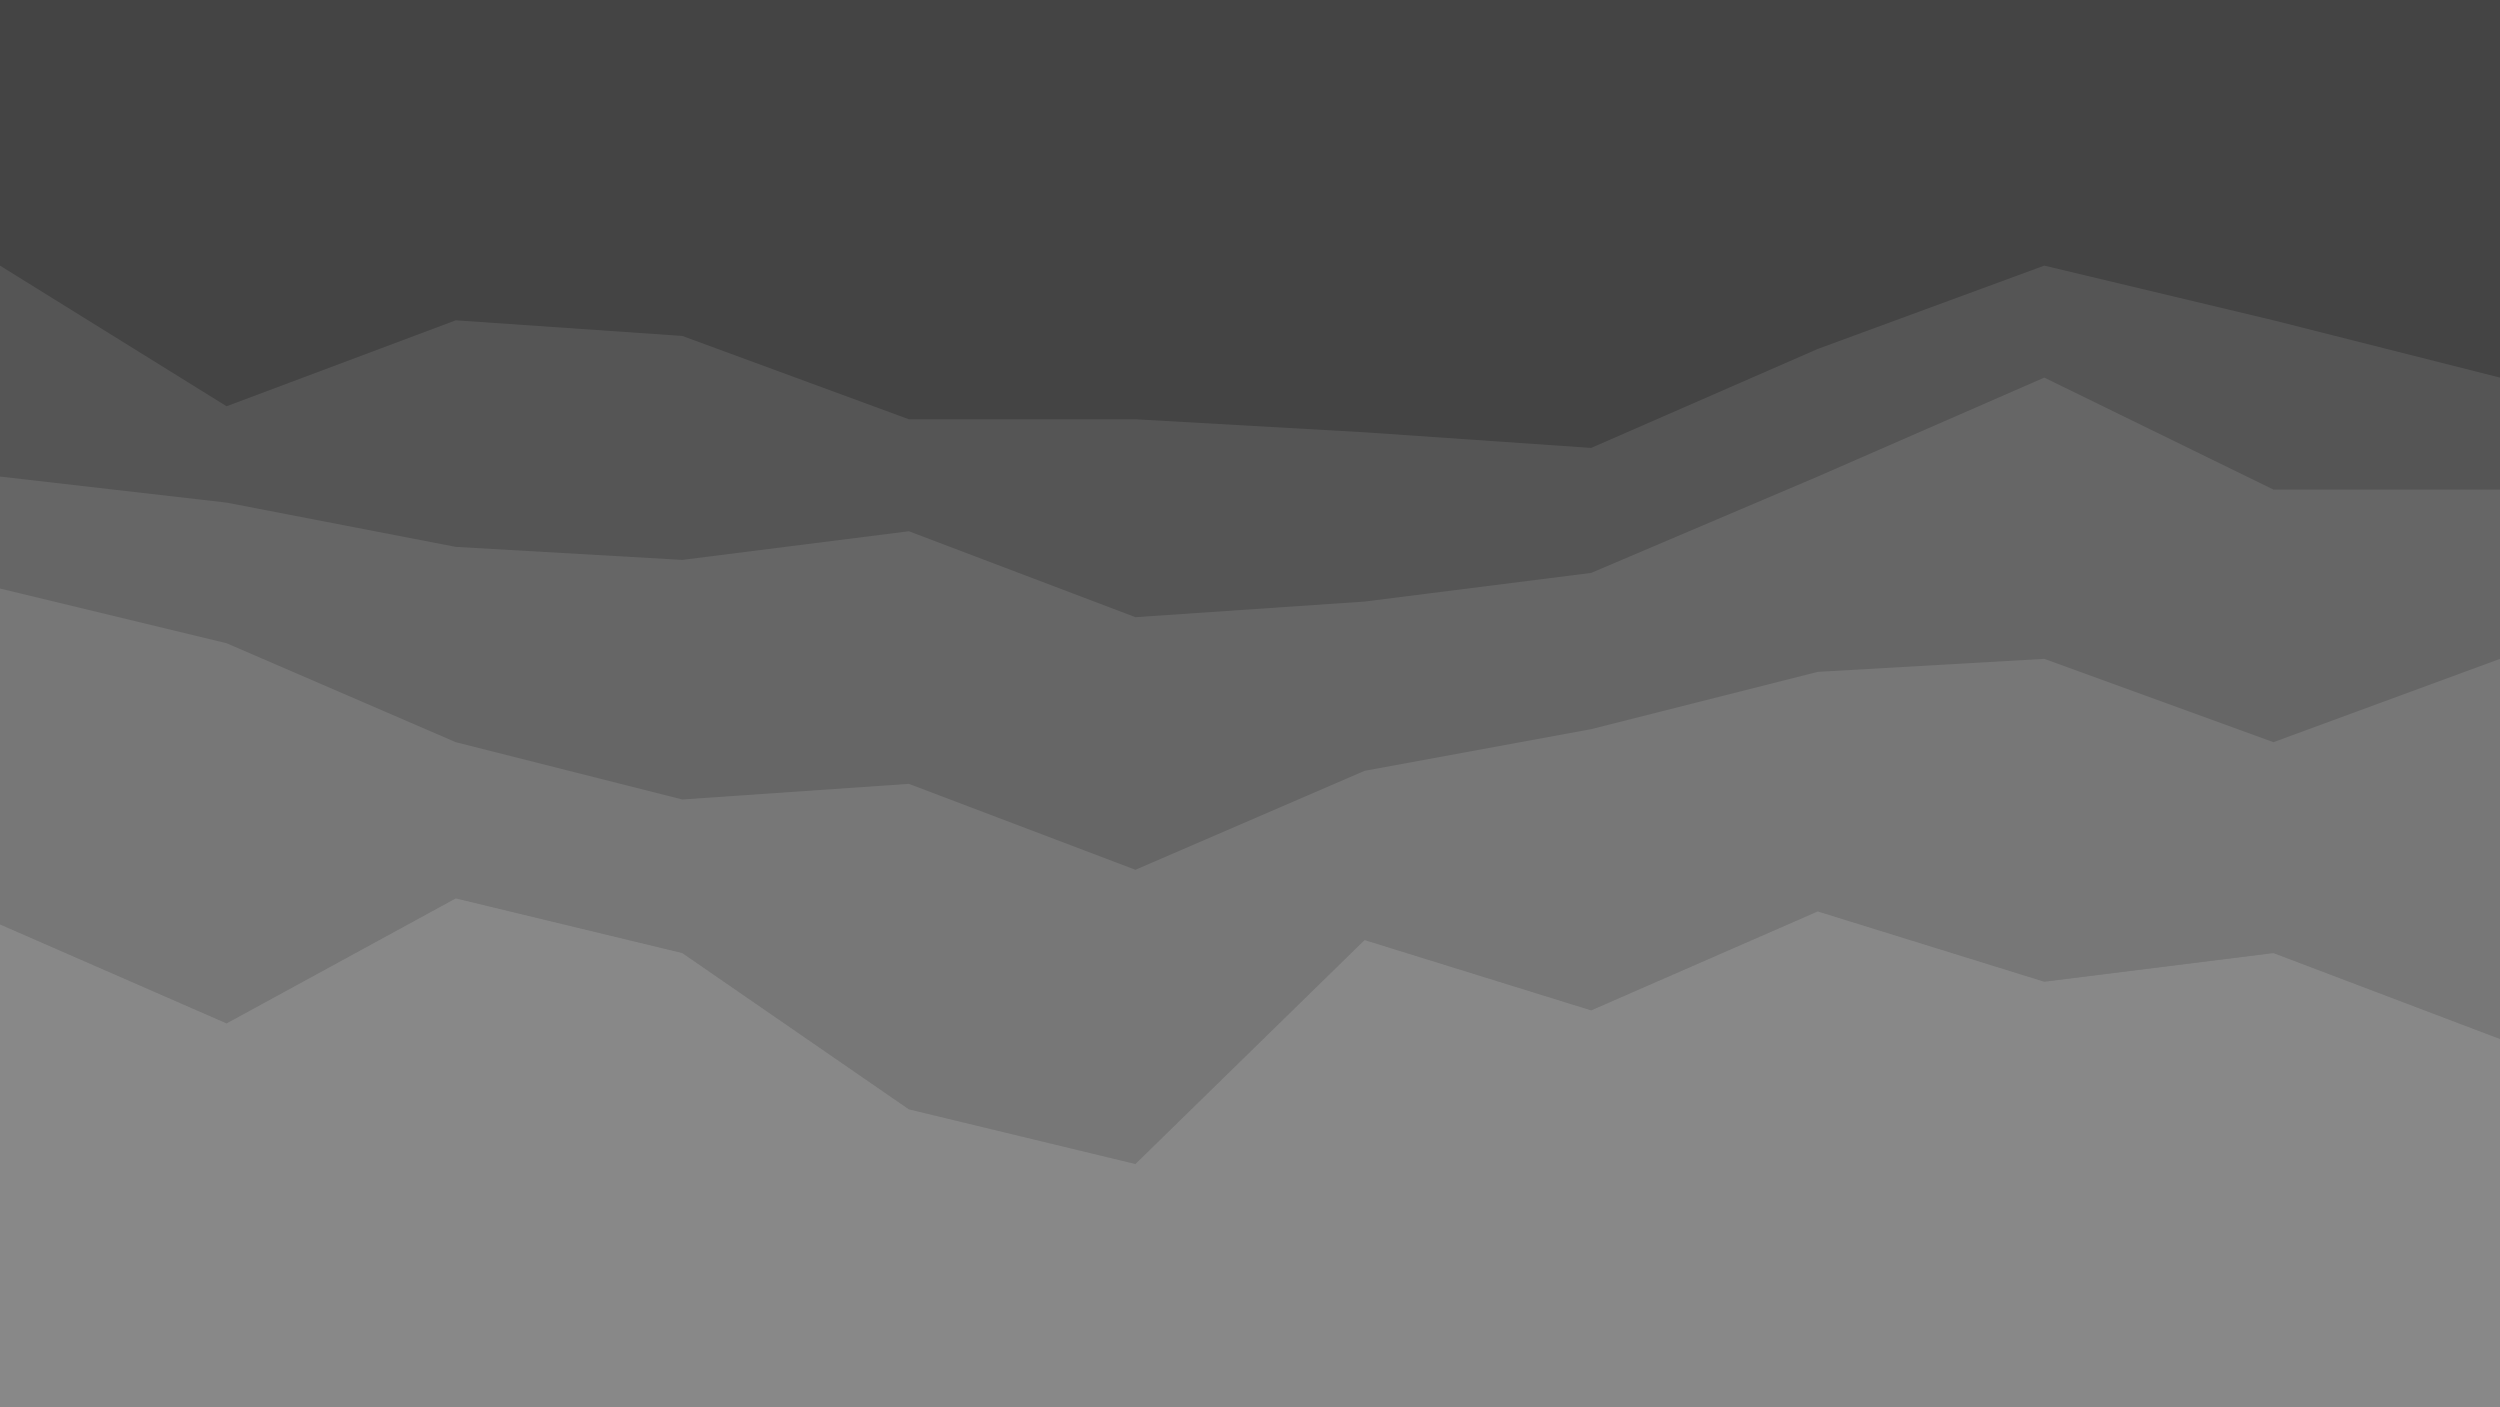
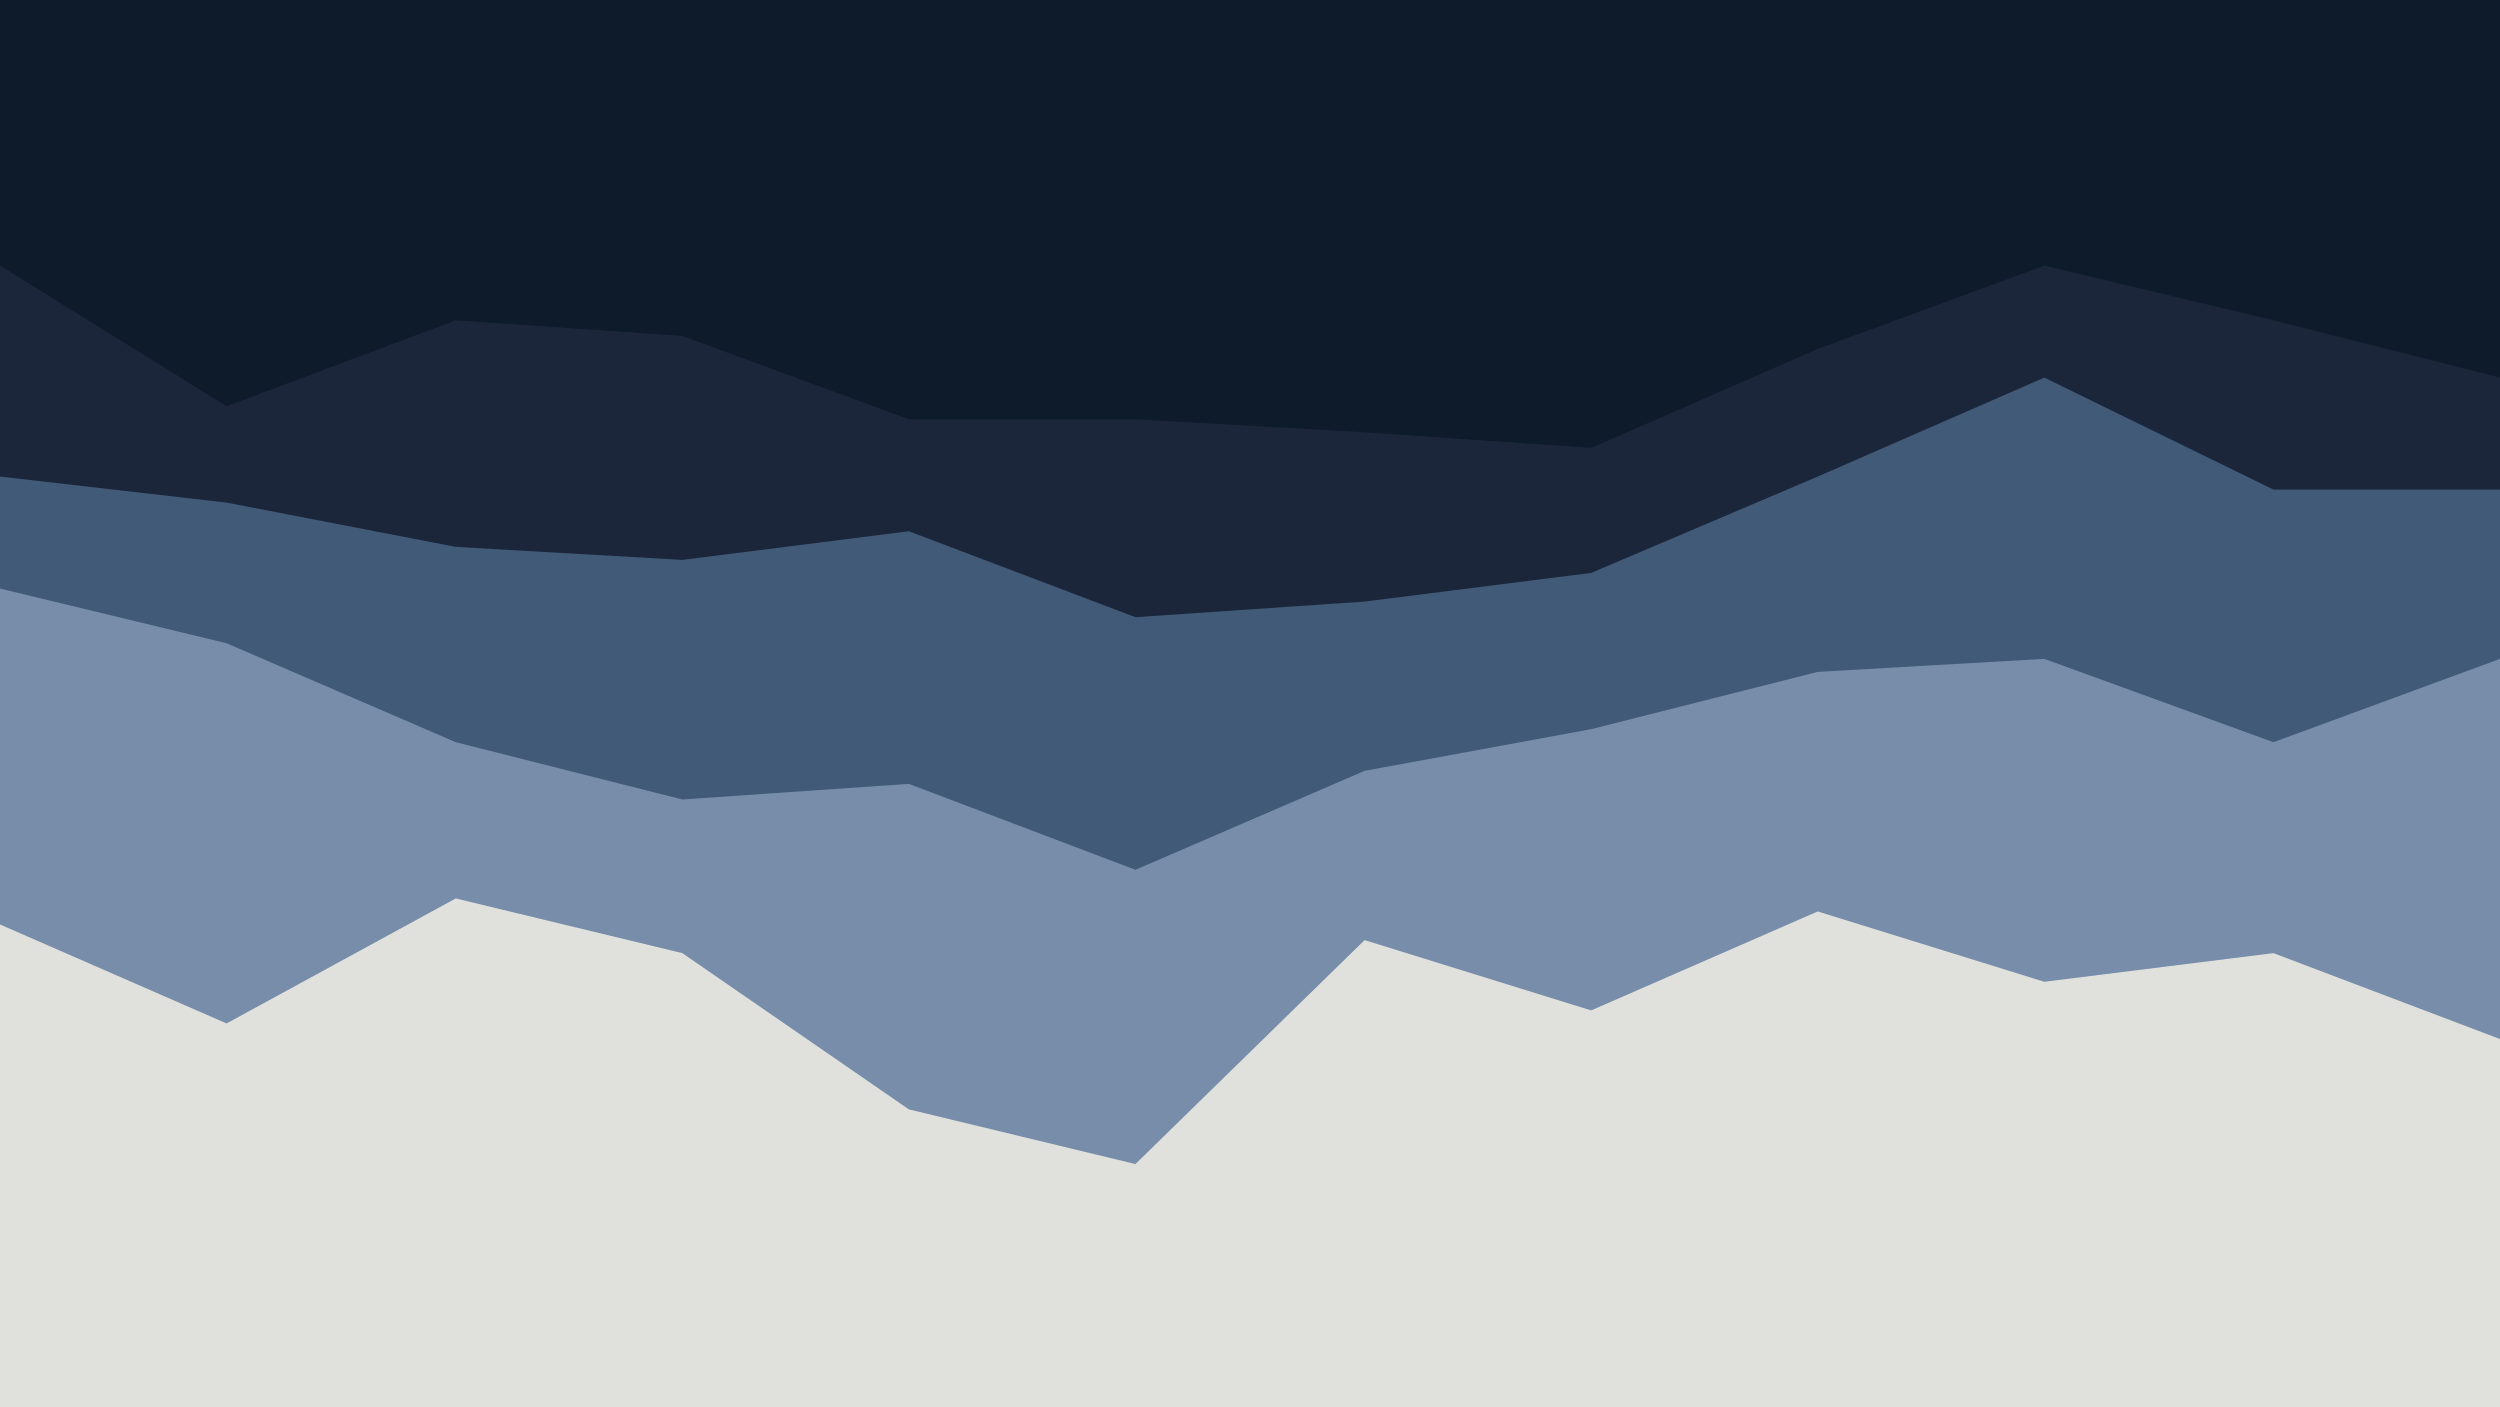
<svg xmlns="http://www.w3.org/2000/svg" id="visual" viewBox="0 0 960 540" width="960" height="540" version="1.1">
-   <path d="M0 104L87 158L175 125L262 131L349 163L436 163L524 168L611 174L698 136L785 104L873 125L960 147L960 0L873 0L785 0L698 0L611 0L524 0L436 0L349 0L262 0L175 0L87 0L0 0Z" fill="#444444" />
-   <path d="M0 185L87 195L175 212L262 217L349 206L436 239L524 233L611 222L698 185L785 147L873 190L960 190L960 145L873 123L785 102L698 134L611 172L524 166L436 161L349 161L262 129L175 123L87 156L0 102Z" fill="#555555" />
-   <path d="M0 228L87 249L175 287L262 309L349 303L436 336L524 298L611 282L698 260L785 255L873 287L960 255L960 188L873 188L785 145L698 183L611 220L524 231L436 237L349 204L262 215L175 210L87 193L0 183Z" fill="#666666" />
-   <path d="M0 357L87 395L175 347L262 368L349 428L436 449L524 363L611 390L698 352L785 379L873 368L960 401L960 253L873 285L785 253L698 258L611 280L524 296L436 334L349 301L262 307L175 285L87 247L0 226Z" fill="#777777" />
-   <path d="M0 541L87 541L175 541L262 541L349 541L436 541L524 541L611 541L698 541L785 541L873 541L960 541L960 399L873 366L785 377L698 350L611 388L524 361L436 447L349 426L262 366L175 345L87 393L0 355Z" fill="#888888" />
+   <path d="M0 104L87 158L175 125L262 131L349 163L436 163L524 168L611 174L698 136L785 104L873 125L960 147L960 0L873 0L785 0L698 0L611 0L524 0L436 0L349 0L262 0L175 0L87 0L0 0Z" fill="#0d1b2a" />
+   <path d="M0 185L87 195L175 212L262 217L349 206L436 239L524 233L611 222L698 185L785 147L873 190L960 190L960 145L873 123L785 102L698 134L611 172L524 166L436 161L349 161L262 129L175 123L87 156L0 102Z" fill="#1b263b" />
+   <path d="M0 228L87 249L175 287L262 309L349 303L436 336L524 298L611 282L698 260L785 255L873 287L960 255L960 188L873 188L785 145L698 183L611 220L524 231L436 237L349 204L262 215L175 210L87 193L0 183Z" fill="#415a77" />
+   <path d="M0 357L87 395L175 347L262 368L349 428L436 449L524 363L611 390L698 352L785 379L873 368L960 401L960 253L873 285L785 253L698 258L611 280L524 296L436 334L349 301L262 307L175 285L87 247L0 226Z" fill="#778da9" />
+   <path d="M0 541L87 541L175 541L262 541L349 541L436 541L524 541L611 541L698 541L785 541L873 541L960 541L960 399L873 366L785 377L698 350L611 388L524 361L436 447L349 426L262 366L175 345L87 393L0 355Z" fill="#e0e1dd" />
</svg>
